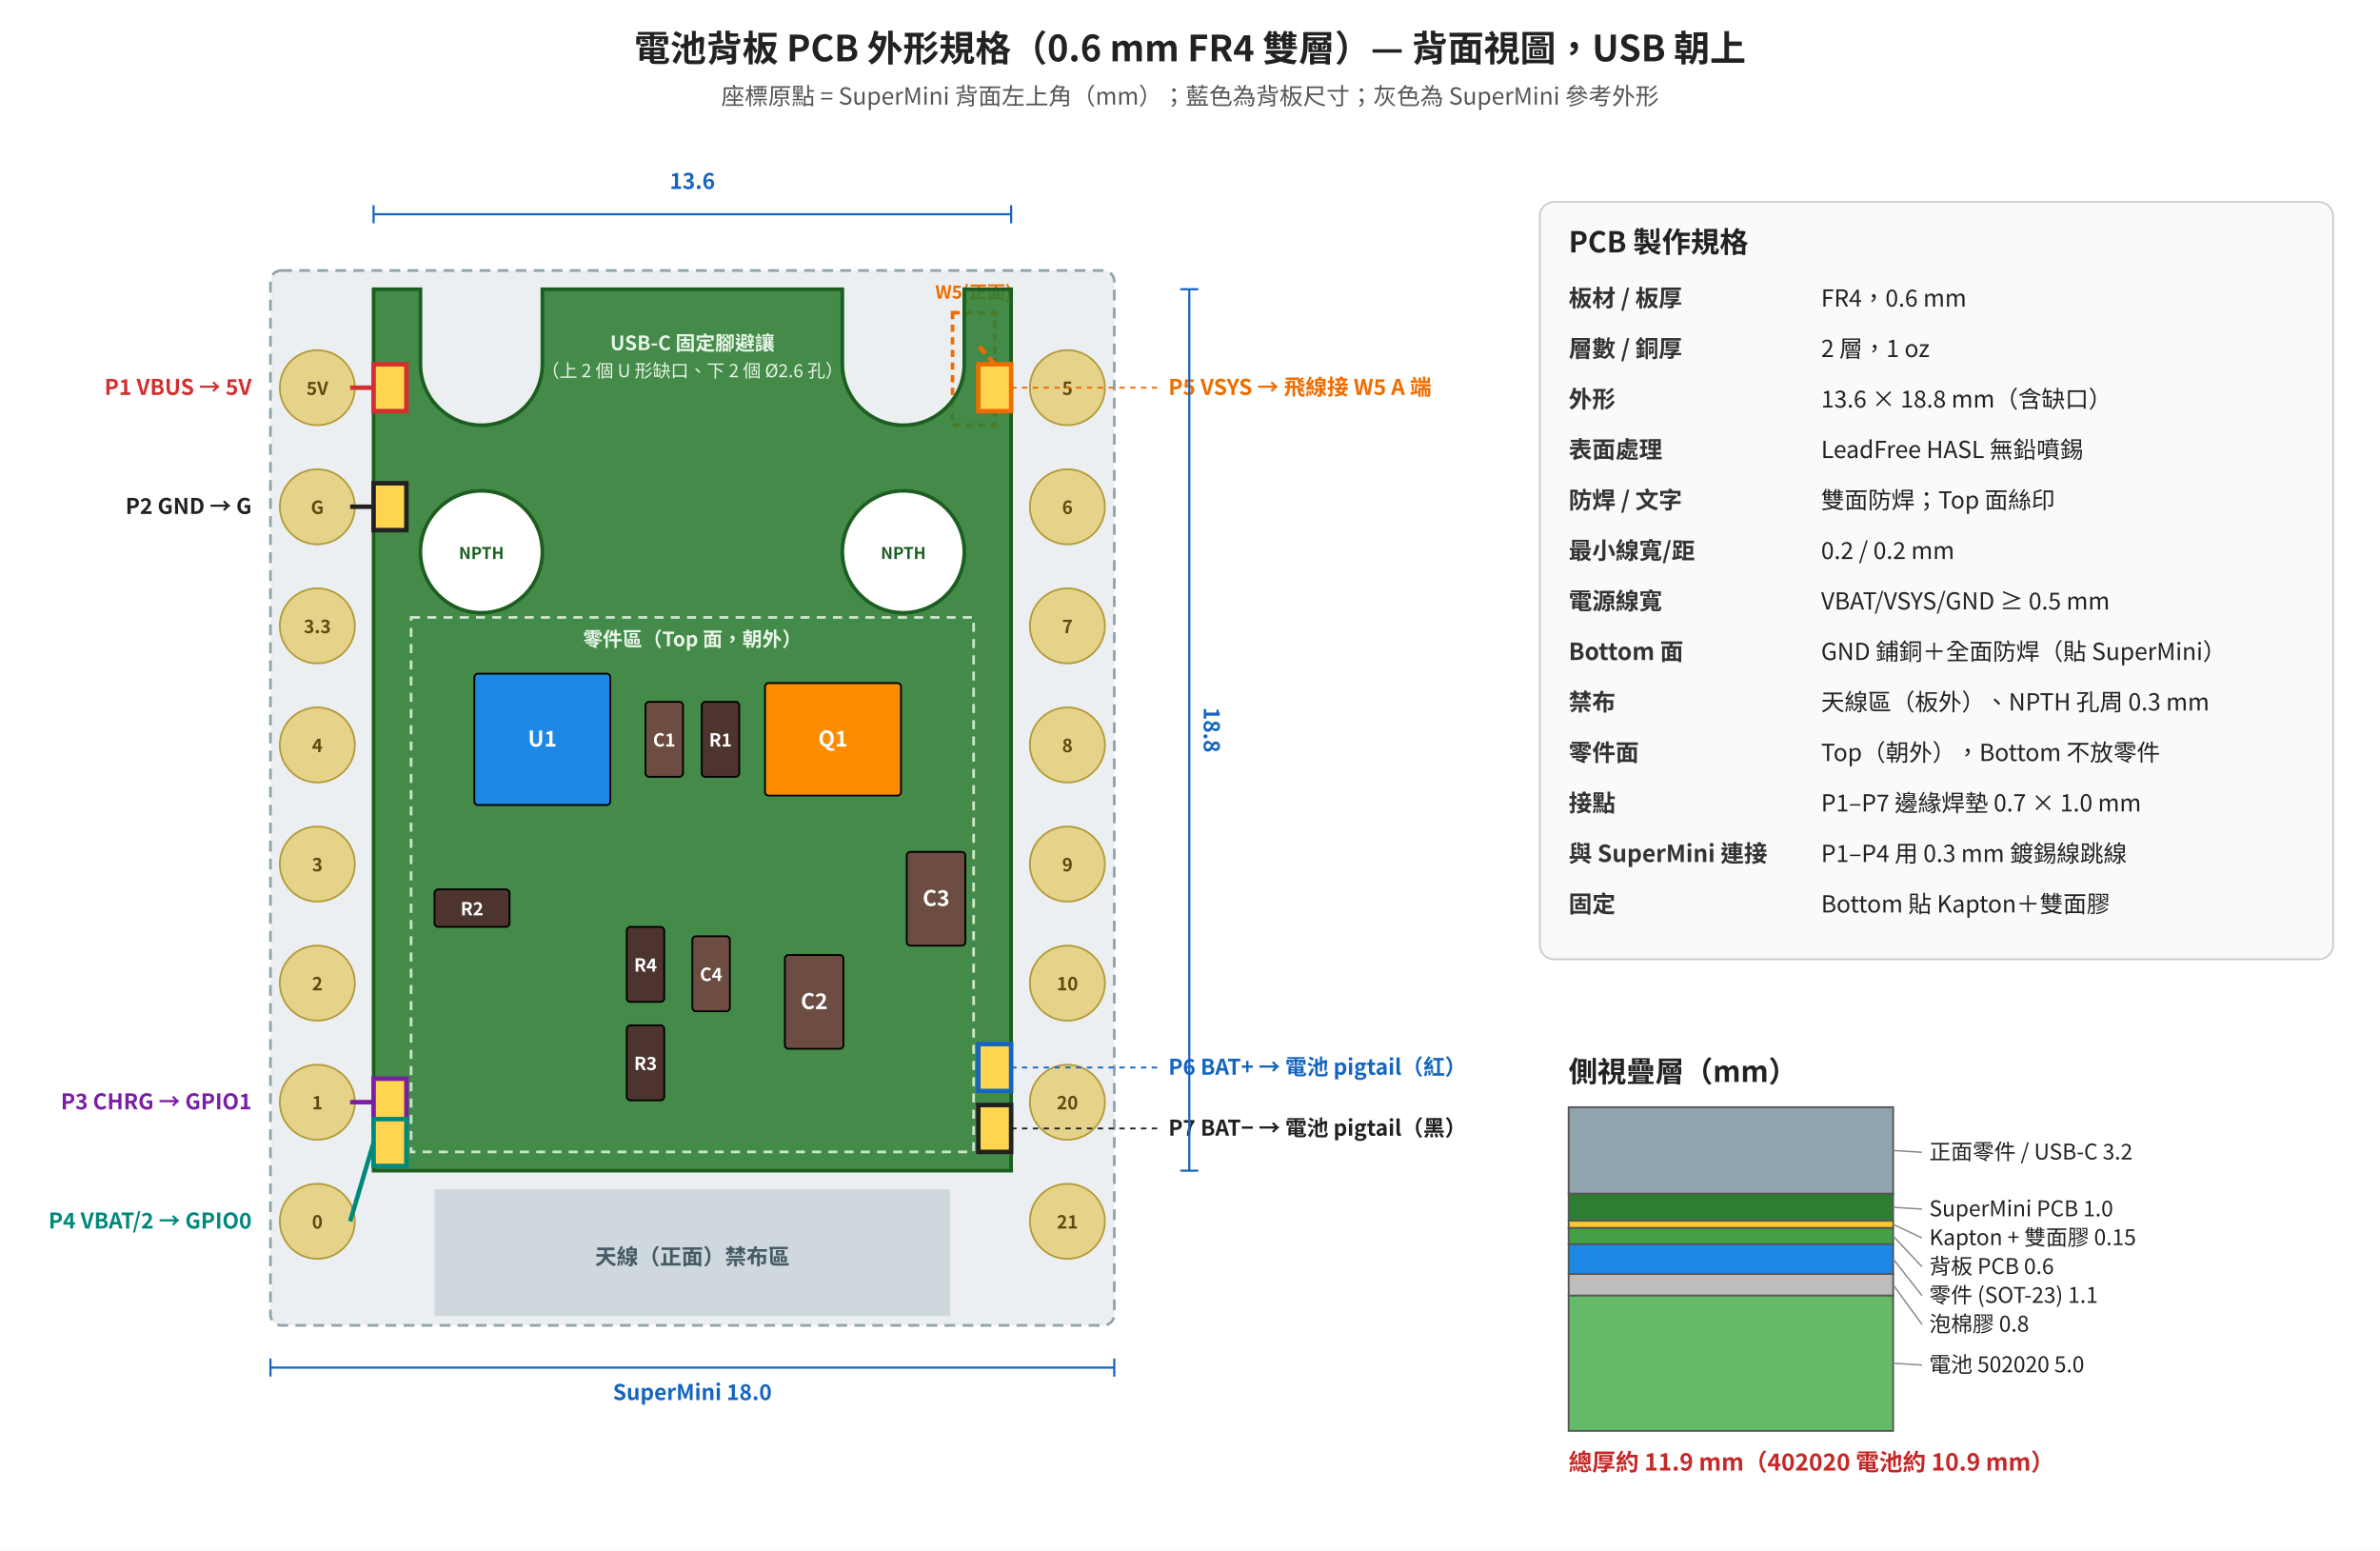
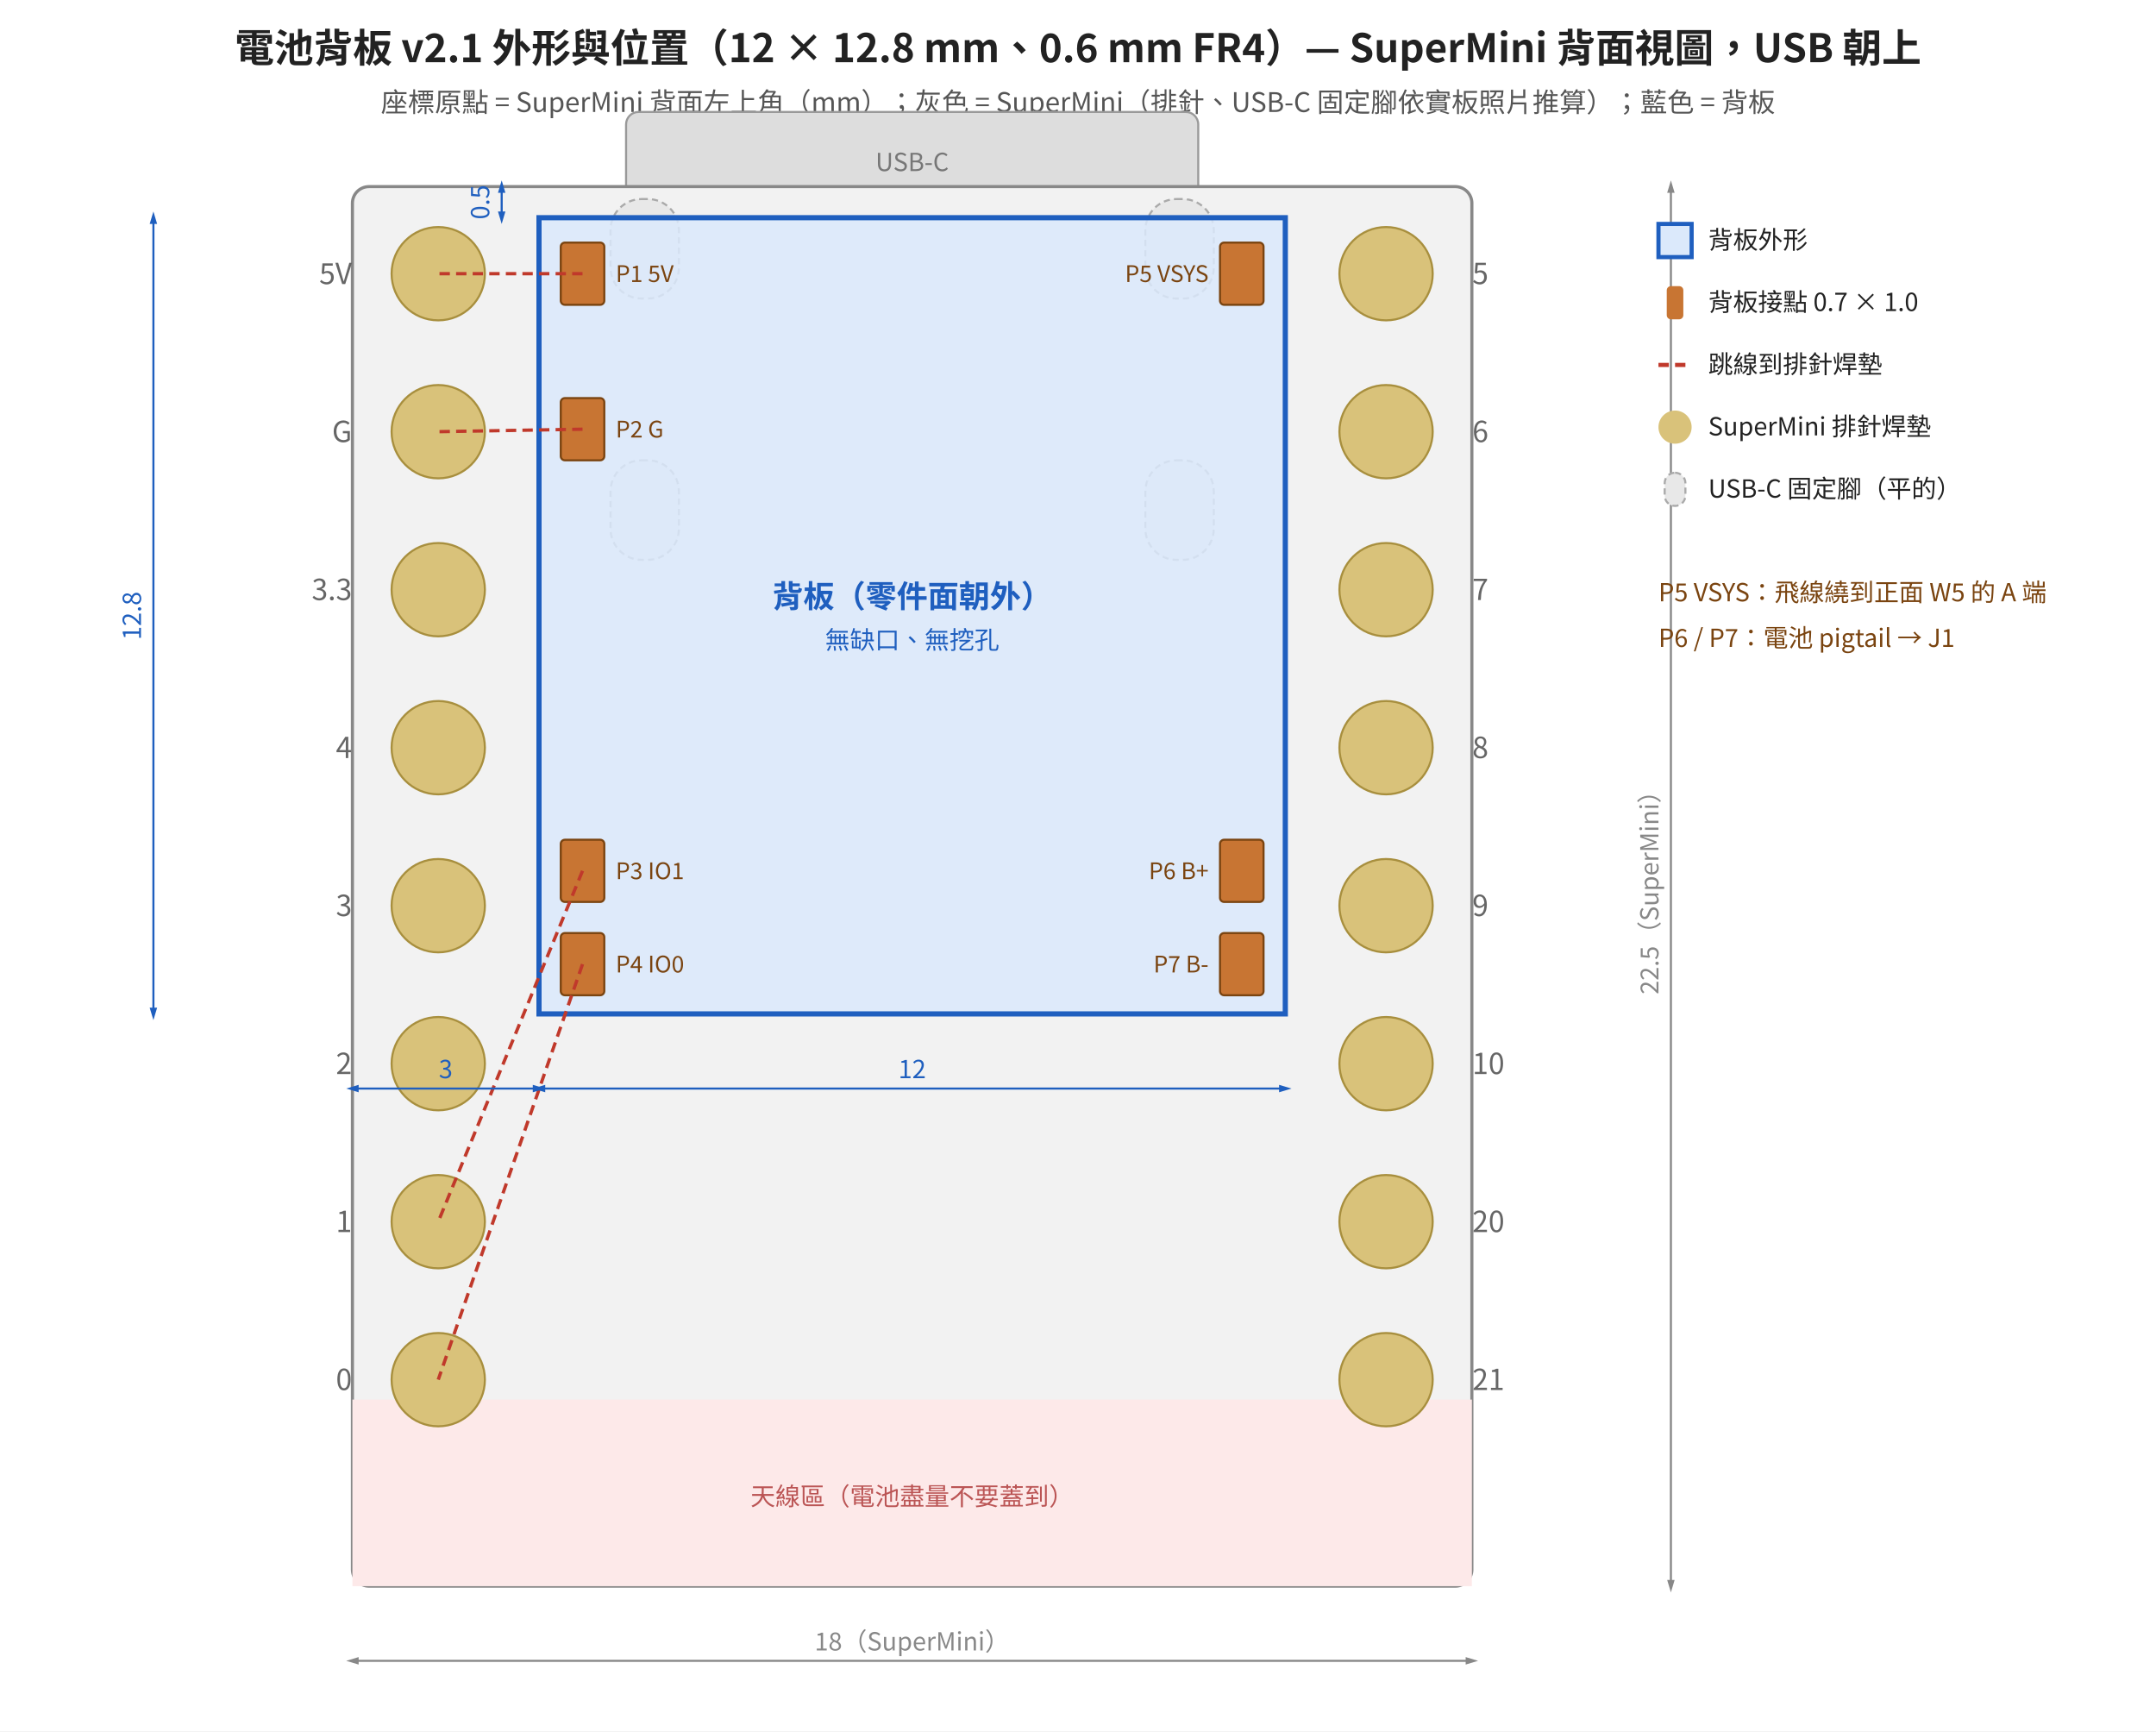
- <svg xmlns="http://www.w3.org/2000/svg" width="1320" height="860" viewBox="0 0 1320 860" font-family="Microsoft JhengHei, PingFang TC, Noto Sans CJK TC, sans-serif">
-   <rect width="1320" height="860" fill="#fff" />
-   <text x="660.0" y="34.0" font-size="20" text-anchor="middle" fill="#222" font-weight="bold">電池背板 PCB 外形規格（0.6 mm FR4 雙層）— 背面視圖，USB 朝上</text>
-   <text x="660.0" y="58.0" font-size="13" text-anchor="middle" fill="#555">座標原點 = SuperMini 背面左上角（mm）；藍色為背板尺寸；灰色為 SuperMini 參考外形</text>
-   <rect x="150.0" y="150.0" width="468.0" height="585.0" rx="6" fill="#eceff1" stroke="#90a4ae" stroke-width="1.5" stroke-dasharray="6,4" />
-   <circle cx="176.0" cy="215.0" r="20.8" fill="#e6d38a" stroke="#b39b3a" />
-   <text x="176.0" y="219.0" font-size="10" text-anchor="middle" fill="#5d4a10" font-weight="bold">5V</text>
-   <circle cx="176.0" cy="281.04" r="20.8" fill="#e6d38a" stroke="#b39b3a" />
-   <text x="176.0" y="285.0" font-size="10" text-anchor="middle" fill="#5d4a10" font-weight="bold">G</text>
-   <circle cx="176.0" cy="347.08" r="20.8" fill="#e6d38a" stroke="#b39b3a" />
-   <text x="176.0" y="351.1" font-size="10" text-anchor="middle" fill="#5d4a10" font-weight="bold">3.3</text>
-   <circle cx="176.0" cy="413.12" r="20.8" fill="#e6d38a" stroke="#b39b3a" />
-   <text x="176.0" y="417.1" font-size="10" text-anchor="middle" fill="#5d4a10" font-weight="bold">4</text>
-   <circle cx="176.0" cy="479.16" r="20.8" fill="#e6d38a" stroke="#b39b3a" />
-   <text x="176.0" y="483.2" font-size="10" text-anchor="middle" fill="#5d4a10" font-weight="bold">3</text>
-   <circle cx="176.0" cy="545.2" r="20.8" fill="#e6d38a" stroke="#b39b3a" />
-   <text x="176.0" y="549.2" font-size="10" text-anchor="middle" fill="#5d4a10" font-weight="bold">2</text>
-   <circle cx="176.0" cy="611.24" r="20.8" fill="#e6d38a" stroke="#b39b3a" />
-   <text x="176.0" y="615.2" font-size="10" text-anchor="middle" fill="#5d4a10" font-weight="bold">1</text>
-   <circle cx="176.0" cy="677.28" r="20.8" fill="#e6d38a" stroke="#b39b3a" />
-   <text x="176.0" y="681.3" font-size="10" text-anchor="middle" fill="#5d4a10" font-weight="bold">0</text>
-   <circle cx="592.0" cy="215.0" r="20.8" fill="#e6d38a" stroke="#b39b3a" />
-   <text x="592.0" y="219.0" font-size="10" text-anchor="middle" fill="#5d4a10" font-weight="bold">5</text>
-   <circle cx="592.0" cy="281.04" r="20.8" fill="#e6d38a" stroke="#b39b3a" />
-   <text x="592.0" y="285.0" font-size="10" text-anchor="middle" fill="#5d4a10" font-weight="bold">6</text>
-   <circle cx="592.0" cy="347.08" r="20.8" fill="#e6d38a" stroke="#b39b3a" />
-   <text x="592.0" y="351.1" font-size="10" text-anchor="middle" fill="#5d4a10" font-weight="bold">7</text>
-   <circle cx="592.0" cy="413.12" r="20.8" fill="#e6d38a" stroke="#b39b3a" />
-   <text x="592.0" y="417.1" font-size="10" text-anchor="middle" fill="#5d4a10" font-weight="bold">8</text>
-   <circle cx="592.0" cy="479.16" r="20.8" fill="#e6d38a" stroke="#b39b3a" />
-   <text x="592.0" y="483.2" font-size="10" text-anchor="middle" fill="#5d4a10" font-weight="bold">9</text>
-   <circle cx="592.0" cy="545.2" r="20.8" fill="#e6d38a" stroke="#b39b3a" />
-   <text x="592.0" y="549.2" font-size="10" text-anchor="middle" fill="#5d4a10" font-weight="bold">10</text>
-   <circle cx="592.0" cy="611.24" r="20.8" fill="#e6d38a" stroke="#b39b3a" />
-   <text x="592.0" y="615.2" font-size="10" text-anchor="middle" fill="#5d4a10" font-weight="bold">20</text>
-   <circle cx="592.0" cy="677.28" r="20.8" fill="#e6d38a" stroke="#b39b3a" />
-   <text x="592.0" y="681.3" font-size="10" text-anchor="middle" fill="#5d4a10" font-weight="bold">21</text>
-   <rect x="241.0" y="659.6" width="286.0" height="70.2" fill="#cfd8dc" />
-   <text x="384.0" y="701.2" font-size="12" text-anchor="middle" fill="#455a64" font-weight="bold">天線（正面）禁布區</text>
-   <rect x="528.3" y="173.4" width="23.4" height="62.4" fill="none" stroke="#ef6c00" stroke-width="2" stroke-dasharray="4,3" />
-   <text x="540.0" y="165.6" font-size="10" text-anchor="middle" fill="#ef6c00" font-weight="bold">W5(正面)</text>
-   <path d="M 207.2 160.4 L 233.2 160.4 L 233.2 202.0 A 33.8 33.8 0 0 0 300.8 202.0 L 300.8 160.4 L 467.2 160.4 L 467.2 202.0 A 33.8 33.8 0 0 0 534.8 202.0 L 534.8 160.4 L 560.8 160.4 L 560.8 649.2 L 207.2 649.2 Z" fill="#2e7d32" fill-opacity="0.88" stroke="#1b5e20" stroke-width="2" />
-   <circle cx="267.0" cy="306.0" r="33.8" fill="#fff" stroke="#1b5e20" stroke-width="2" />
-   <text x="267.0" y="310.0" font-size="9" text-anchor="middle" fill="#1b5e20" font-weight="bold">NPTH</text>
-   <circle cx="501.0" cy="306.0" r="33.8" fill="#fff" stroke="#1b5e20" stroke-width="2" />
-   <text x="501.0" y="310.0" font-size="9" text-anchor="middle" fill="#1b5e20" font-weight="bold">NPTH</text>
-   <text x="384.0" y="194.2" font-size="11" text-anchor="middle" fill="#e8f5e9" font-weight="bold">USB-C 固定腳避讓</text>
-   <text x="384.0" y="209.2" font-size="10" text-anchor="middle" fill="#e8f5e9">（上 2 個 U 形缺口、下 2 個 Ø2.6 孔）</text>
-   <rect x="228.0" y="342.4" width="312.0" height="296.4" fill="none" stroke="#c8e6c9" stroke-width="1.5" stroke-dasharray="5,4" />
-   <text x="384.0" y="358.4" font-size="11" text-anchor="middle" fill="#e8f5e9" font-weight="bold">零件區（Top 面，朝外）</text>
-   <rect x="263.1" y="373.6" width="75.4" height="72.8" rx="2" fill="#1e88e5" stroke="#000" stroke-width="1" />
-   <text x="300.8" y="414.0" font-size="12" text-anchor="middle" fill="#fff" font-weight="bold">U1</text>
-   <rect x="424.3" y="378.8" width="75.4" height="62.4" rx="2" fill="#fb8c00" stroke="#000" stroke-width="1" />
-   <text x="462.0" y="414.0" font-size="12" text-anchor="middle" fill="#fff" font-weight="bold">Q1</text>
-   <rect x="358.0" y="389.2" width="20.8" height="41.6" rx="2" fill="#6d4c41" stroke="#000" stroke-width="1" />
-   <text x="368.4" y="414.0" font-size="10" text-anchor="middle" fill="#fff" font-weight="bold">C1</text>
-   <rect x="389.2" y="389.2" width="20.8" height="41.6" rx="2" fill="#4e342e" stroke="#000" stroke-width="1" />
-   <text x="399.6" y="414.0" font-size="10" text-anchor="middle" fill="#fff" font-weight="bold">R1</text>
-   <rect x="241.0" y="493.2" width="41.6" height="20.8" rx="2" fill="#4e342e" stroke="#000" stroke-width="1" />
-   <text x="261.8" y="507.6" font-size="10" text-anchor="middle" fill="#fff" font-weight="bold">R2</text>
-   <rect x="502.9" y="472.4" width="32.5" height="52.0" rx="2" fill="#6d4c41" stroke="#000" stroke-width="1" />
-   <text x="519.2" y="502.4" font-size="12" text-anchor="middle" fill="#fff" font-weight="bold">C3</text>
-   <rect x="347.6" y="514.0" width="20.8" height="41.6" rx="2" fill="#4e342e" stroke="#000" stroke-width="1" />
-   <text x="358.0" y="538.8" font-size="10" text-anchor="middle" fill="#fff" font-weight="bold">R4</text>
-   <rect x="347.6" y="568.6" width="20.8" height="41.6" rx="2" fill="#4e342e" stroke="#000" stroke-width="1" />
-   <text x="358.0" y="593.4" font-size="10" text-anchor="middle" fill="#fff" font-weight="bold">R3</text>
-   <rect x="384.0" y="519.2" width="20.8" height="41.6" rx="2" fill="#6d4c41" stroke="#000" stroke-width="1" />
-   <text x="394.4" y="544.0" font-size="10" text-anchor="middle" fill="#fff" font-weight="bold">C4</text>
-   <rect x="435.3" y="529.6" width="32.5" height="52.0" rx="2" fill="#6d4c41" stroke="#000" stroke-width="1" />
-   <text x="451.6" y="559.6" font-size="12" text-anchor="middle" fill="#fff" font-weight="bold">C2</text>
-   <line x1="194.2" y1="215.0" x2="207.2" y2="215.0" stroke="#d32f2f" stroke-width="2.5" />
-   <line x1="194.2" y1="281.0" x2="207.2" y2="281.0" stroke="#212121" stroke-width="2.5" />
-   <line x1="194.2" y1="611.2" x2="207.2" y2="611.2" stroke="#7b1fa2" stroke-width="2.5" />
-   <line x1="194.2" y1="677.3" x2="207.2" y2="633.6" stroke="#00897b" stroke-width="2.5" />
-   <rect x="207.2" y="202.0" width="18.2" height="26.0" fill="#ffd54f" stroke="#d32f2f" stroke-width="2.5" />
-   <text x="197.3" y="219.0" font-size="12" text-anchor="end" fill="#d32f2f" font-weight="bold" />
-   <rect x="207.2" y="268.0" width="18.2" height="26.0" fill="#ffd54f" stroke="#212121" stroke-width="2.5" />
-   <text x="197.3" y="285.0" font-size="12" text-anchor="end" fill="#212121" font-weight="bold" />
-   <rect x="207.2" y="598.2" width="18.2" height="26.0" fill="#ffd54f" stroke="#7b1fa2" stroke-width="2.5" />
-   <text x="197.3" y="615.2" font-size="12" text-anchor="end" fill="#7b1fa2" font-weight="bold" />
-   <rect x="207.2" y="620.6" width="18.2" height="26.0" fill="#ffd54f" stroke="#00897b" stroke-width="2.5" />
-   <text x="197.3" y="637.6" font-size="12" text-anchor="end" fill="#00897b" font-weight="bold" />
-   <text x="139.6" y="219.0" font-size="12" text-anchor="end" fill="#d32f2f" font-weight="bold">P1 VBUS → 5V</text>
-   <text x="139.6" y="285.0" font-size="12" text-anchor="end" fill="#212121" font-weight="bold">P2 GND → G</text>
-   <text x="139.6" y="615.2" font-size="12" text-anchor="end" fill="#7b1fa2" font-weight="bold">P3 CHRG → GPIO1</text>
-   <text x="139.6" y="681.3" font-size="12" text-anchor="end" fill="#00897b" font-weight="bold">P4 VBAT/2 → GPIO0</text>
-   <rect x="542.6" y="202.0" width="18.2" height="26.0" fill="#ffd54f" stroke="#ef6c00" stroke-width="2.5" />
-   <text x="570.7" y="219.0" font-size="12" text-anchor="start" fill="#ef6c00" font-weight="bold" />
-   <line x1="551.7" y1="202.0" x2="542.6" y2="191.6" stroke="#ef6c00" stroke-width="2.5" stroke-dasharray="5,3" />
-   <rect x="542.6" y="579.0" width="18.2" height="26.0" fill="#ffd54f" stroke="#1565c0" stroke-width="2.5" />
-   <text x="570.7" y="596.0" font-size="12" text-anchor="start" fill="#1565c0" font-weight="bold" />
-   <rect x="542.6" y="612.8" width="18.2" height="26.0" fill="#ffd54f" stroke="#212121" stroke-width="2.5" />
-   <text x="570.7" y="629.8" font-size="12" text-anchor="start" fill="#212121" font-weight="bold" />
-   <text x="648.0" y="219.0" font-size="12" text-anchor="start" fill="#ef6c00" font-weight="bold">P5 VSYS → 飛線接 W5 A 端</text>
-   <text x="648.0" y="596.0" font-size="12" text-anchor="start" fill="#1565c0" font-weight="bold">P6 BAT+ → 電池 pigtail（紅）</text>
-   <text x="648.0" y="629.8" font-size="12" text-anchor="start" fill="#212121" font-weight="bold">P7 BAT− → 電池 pigtail（黑）</text>
-   <line x1="560.8" y1="592.0" x2="644.0" y2="592.0" stroke="#1565c0" stroke-width="1" stroke-dasharray="3,3" />
-   <line x1="560.8" y1="625.8" x2="644.0" y2="625.8" stroke="#212121" stroke-width="1" stroke-dasharray="3,3" />
-   <line x1="560.8" y1="215.0" x2="644.0" y2="215.0" stroke="#ef6c00" stroke-width="1" stroke-dasharray="3,3" />
-   <line x1="207.2" y1="118.8" x2="560.8" y2="118.8" stroke="#1565c0" stroke-width="1.2" />
-   <line x1="207.2" y1="113.8" x2="207.2" y2="123.8" stroke="#1565c0" stroke-width="1.2" />
-   <line x1="560.8" y1="113.8" x2="560.8" y2="123.8" stroke="#1565c0" stroke-width="1.2" />
-   <text x="384.0" y="104.8" font-size="12" text-anchor="middle" fill="#1565c0" font-weight="bold">13.6</text>
-   <line x1="150.0" y1="758.4" x2="618.0" y2="758.4" stroke="#1565c0" stroke-width="1.2" />
-   <line x1="150.0" y1="753.4" x2="150.0" y2="763.4" stroke="#1565c0" stroke-width="1.2" />
-   <line x1="618.0" y1="753.4" x2="618.0" y2="763.4" stroke="#1565c0" stroke-width="1.2" />
-   <text x="384.0" y="776.4" font-size="12" text-anchor="middle" fill="#1565c0" font-weight="bold">SuperMini 18.0</text>
-   <line x1="659.6" y1="160.4" x2="659.6" y2="649.2" stroke="#1565c0" stroke-width="1.2" />
-   <line x1="654.6" y1="160.4" x2="664.6" y2="160.4" stroke="#1565c0" stroke-width="1.2" />
-   <line x1="654.6" y1="649.2" x2="664.6" y2="649.2" stroke="#1565c0" stroke-width="1.2" />
-   <text x="667.6" y="404.8" font-size="12" fill="#1565c0" font-weight="bold" transform="rotate(90 667.6 404.8)" text-anchor="middle">18.8</text>
-   <rect x="854" y="112" width="440" height="420" rx="8" fill="#fafafa" stroke="#ccc" />
-   <text x="870.0" y="140.0" font-size="16" text-anchor="start" fill="#222" font-weight="bold">PCB 製作規格</text>
-   <text x="870.0" y="170.0" font-size="13" text-anchor="start" fill="#333" font-weight="bold">板材 / 板厚</text>
-   <text x="1010.0" y="170.0" font-size="13" text-anchor="start" fill="#222">FR4，0.6 mm</text>
-   <text x="870.0" y="198.0" font-size="13" text-anchor="start" fill="#333" font-weight="bold">層數 / 銅厚</text>
-   <text x="1010.0" y="198.0" font-size="13" text-anchor="start" fill="#222">2 層，1 oz</text>
-   <text x="870.0" y="226.0" font-size="13" text-anchor="start" fill="#333" font-weight="bold">外形</text>
-   <text x="1010.0" y="226.0" font-size="13" text-anchor="start" fill="#222">13.6 × 18.8 mm（含缺口）</text>
-   <text x="870.0" y="254.0" font-size="13" text-anchor="start" fill="#333" font-weight="bold">表面處理</text>
-   <text x="1010.0" y="254.0" font-size="13" text-anchor="start" fill="#222">LeadFree HASL 無鉛噴錫</text>
-   <text x="870.0" y="282.0" font-size="13" text-anchor="start" fill="#333" font-weight="bold">防焊 / 文字</text>
-   <text x="1010.0" y="282.0" font-size="13" text-anchor="start" fill="#222">雙面防焊；Top 面絲印</text>
-   <text x="870.0" y="310.0" font-size="13" text-anchor="start" fill="#333" font-weight="bold">最小線寬/距</text>
-   <text x="1010.0" y="310.0" font-size="13" text-anchor="start" fill="#222">0.2 / 0.2 mm</text>
-   <text x="870.0" y="338.0" font-size="13" text-anchor="start" fill="#333" font-weight="bold">電源線寬</text>
-   <text x="1010.0" y="338.0" font-size="13" text-anchor="start" fill="#222">VBAT/VSYS/GND ≥ 0.5 mm</text>
-   <text x="870.0" y="366.0" font-size="13" text-anchor="start" fill="#333" font-weight="bold">Bottom 面</text>
-   <text x="1010.0" y="366.0" font-size="13" text-anchor="start" fill="#222">GND 鋪銅＋全面防焊（貼 SuperMini）</text>
-   <text x="870.0" y="394.0" font-size="13" text-anchor="start" fill="#333" font-weight="bold">禁布</text>
-   <text x="1010.0" y="394.0" font-size="13" text-anchor="start" fill="#222">天線區（板外）、NPTH 孔周 0.3 mm</text>
-   <text x="870.0" y="422.0" font-size="13" text-anchor="start" fill="#333" font-weight="bold">零件面</text>
-   <text x="1010.0" y="422.0" font-size="13" text-anchor="start" fill="#222">Top（朝外），Bottom 不放零件</text>
-   <text x="870.0" y="450.0" font-size="13" text-anchor="start" fill="#333" font-weight="bold">接點</text>
-   <text x="1010.0" y="450.0" font-size="13" text-anchor="start" fill="#222">P1–P7 邊緣焊墊 0.7 × 1.0 mm</text>
-   <text x="870.0" y="478.0" font-size="13" text-anchor="start" fill="#333" font-weight="bold">與 SuperMini 連接</text>
-   <text x="1010.0" y="478.0" font-size="13" text-anchor="start" fill="#222">P1–P4 用 0.3 mm 鍍錫線跳線</text>
-   <text x="870.0" y="506.0" font-size="13" text-anchor="start" fill="#333" font-weight="bold">固定</text>
-   <text x="1010.0" y="506.0" font-size="13" text-anchor="start" fill="#222">Bottom 貼 Kapton＋雙面膠</text>
-   <text x="870.0" y="600.0" font-size="16" text-anchor="start" fill="#222" font-weight="bold">側視疊層（mm）</text>
-   <rect x="870" y="614" width="180" height="48.0" fill="#90a4ae" stroke="#555" />
-   <line x1="1050.0" y1="638.0" x2="1066.0" y2="639.0" stroke="#888" stroke-width="0.8" />
-   <text x="1070.0" y="643.0" font-size="12" text-anchor="start" fill="#222">正面零件 / USB-C  3.2</text>
-   <rect x="870" y="662.0" width="180" height="15.0" fill="#2e7d32" stroke="#555" />
-   <line x1="1050.0" y1="669.5" x2="1066.0" y2="670.5" stroke="#888" stroke-width="0.8" />
-   <text x="1070.0" y="674.5" font-size="12" text-anchor="start" fill="#222">SuperMini PCB  1.0</text>
-   <rect x="870" y="677.0" width="180" height="4" fill="#ffca28" stroke="#555" />
-   <line x1="1050.0" y1="679.0" x2="1066.0" y2="686.5" stroke="#888" stroke-width="0.8" />
-   <text x="1070.0" y="690.5" font-size="12" text-anchor="start" fill="#222">Kapton + 雙面膠  0.15</text>
-   <rect x="870" y="681.0" width="180" height="9.0" fill="#43a047" stroke="#555" />
-   <line x1="1050.0" y1="685.5" x2="1066.0" y2="702.5" stroke="#888" stroke-width="0.8" />
-   <text x="1070.0" y="706.5" font-size="12" text-anchor="start" fill="#222">背板 PCB  0.6</text>
-   <rect x="870" y="690.0" width="180" height="16.5" fill="#1e88e5" stroke="#555" />
-   <line x1="1050.0" y1="698.2" x2="1066.0" y2="718.5" stroke="#888" stroke-width="0.8" />
-   <text x="1070.0" y="722.5" font-size="12" text-anchor="start" fill="#222">零件 (SOT-23)  1.1</text>
-   <rect x="870" y="706.5" width="180" height="12.0" fill="#bdbdbd" stroke="#555" />
-   <line x1="1050.0" y1="712.5" x2="1066.0" y2="734.5" stroke="#888" stroke-width="0.8" />
-   <text x="1070.0" y="738.5" font-size="12" text-anchor="start" fill="#222">泡棉膠  0.8</text>
-   <rect x="870" y="718.5" width="180" height="75.0" fill="#66bb6a" stroke="#555" />
-   <line x1="1050.0" y1="756.0" x2="1066.0" y2="757.0" stroke="#888" stroke-width="0.8" />
-   <text x="1070.0" y="761.0" font-size="12" text-anchor="start" fill="#222">電池 502020  5.0</text>
-   <text x="870.0" y="815.5" font-size="13" text-anchor="start" fill="#c62828" font-weight="bold">總厚約 11.9 mm（402020 電池約 10.9 mm）</text>
+ <svg xmlns="http://www.w3.org/2000/svg" width="1040" height="835" viewBox="0 0 1040 835" font-family="Microsoft JhengHei, PingFang TC, Noto Sans CJK TC, sans-serif">
+   <defs>
+     <marker id="a" viewBox="0 0 10 10" refX="5" refY="5" markerWidth="6" markerHeight="6" orient="auto-start-reverse">
+       <path d="M0,2 L10,5 L0,8 z" fill="context-stroke" />
+     </marker>
+   </defs>
+   <rect width="1040" height="835" fill="#fff" />
+   <text x="520.0" y="30.0" font-size="19" text-anchor="middle" fill="#222" font-weight="bold">電池背板 v2.1 外形與位置（12 × 12.8 mm、0.6 mm FR4）— SuperMini 背面視圖，USB 朝上</text>
+   <text x="520.0" y="54.0" font-size="13" text-anchor="middle" fill="#555">座標原點 = SuperMini 背面左上角（mm）；灰色 = SuperMini（排針、USB-C 固定腳依實板照片推算）；藍色 = 背板</text>
+   <rect x="302.0" y="54.0" width="276.0" height="42.0" rx="6" fill="#ddd" stroke="#999" />
+   <text x="440.0" y="82.5" font-size="12" text-anchor="middle" fill="#777">USB-C</text>
+   <rect x="170" y="90" width="540.0" height="675.0" rx="8" fill="#f2f2f2" stroke="#888" stroke-width="1.5" />
+   <rect x="170" y="675.0" width="540.0" height="90" fill="#fde9e9" stroke="none" />
+   <text x="440.0" y="726.0" font-size="12" text-anchor="middle" fill="#b55">天線區（電池盡量不要蓋到）</text>
+   <rect x="294.5" y="96.0" width="33.0" height="48.0" rx="15" fill="#e8e8e8" stroke="#aaa" stroke-dasharray="3 2" />
+   <rect x="552.5" y="96.0" width="33.0" height="48.0" rx="15" fill="#e8e8e8" stroke="#aaa" stroke-dasharray="3 2" />
+   <rect x="294.5" y="222.0" width="33.0" height="48.0" rx="15" fill="#e8e8e8" stroke="#aaa" stroke-dasharray="3 2" />
+   <rect x="552.5" y="222.0" width="33.0" height="48.0" rx="15" fill="#e8e8e8" stroke="#aaa" stroke-dasharray="3 2" />
+   <circle cx="211.4" cy="132.0" r="22.5" fill="#d9c27a" stroke="#a88f3e" />
+   <text x="169.8" y="137.0" font-size="14" text-anchor="end" fill="#666">5V</text>
+   <circle cx="668.6" cy="132.0" r="22.5" fill="#d9c27a" stroke="#a88f3e" />
+   <text x="710.2" y="137.0" font-size="14" text-anchor="start" fill="#666">5</text>
+   <circle cx="211.4" cy="208.2" r="22.5" fill="#d9c27a" stroke="#a88f3e" />
+   <text x="169.8" y="213.2" font-size="14" text-anchor="end" fill="#666">G</text>
+   <circle cx="668.6" cy="208.2" r="22.5" fill="#d9c27a" stroke="#a88f3e" />
+   <text x="710.2" y="213.2" font-size="14" text-anchor="start" fill="#666">6</text>
+   <circle cx="211.4" cy="284.4" r="22.5" fill="#d9c27a" stroke="#a88f3e" />
+   <text x="169.8" y="289.4" font-size="14" text-anchor="end" fill="#666">3.3</text>
+   <circle cx="668.6" cy="284.4" r="22.5" fill="#d9c27a" stroke="#a88f3e" />
+   <text x="710.2" y="289.4" font-size="14" text-anchor="start" fill="#666">7</text>
+   <circle cx="211.4" cy="360.6" r="22.5" fill="#d9c27a" stroke="#a88f3e" />
+   <text x="169.8" y="365.6" font-size="14" text-anchor="end" fill="#666">4</text>
+   <circle cx="668.6" cy="360.6" r="22.5" fill="#d9c27a" stroke="#a88f3e" />
+   <text x="710.2" y="365.6" font-size="14" text-anchor="start" fill="#666">8</text>
+   <circle cx="211.4" cy="436.8" r="22.5" fill="#d9c27a" stroke="#a88f3e" />
+   <text x="169.8" y="441.8" font-size="14" text-anchor="end" fill="#666">3</text>
+   <circle cx="668.6" cy="436.8" r="22.5" fill="#d9c27a" stroke="#a88f3e" />
+   <text x="710.2" y="441.8" font-size="14" text-anchor="start" fill="#666">9</text>
+   <circle cx="211.4" cy="513.0" r="22.5" fill="#d9c27a" stroke="#a88f3e" />
+   <text x="169.8" y="518.0" font-size="14" text-anchor="end" fill="#666">2</text>
+   <circle cx="668.6" cy="513.0" r="22.5" fill="#d9c27a" stroke="#a88f3e" />
+   <text x="710.2" y="518.0" font-size="14" text-anchor="start" fill="#666">10</text>
+   <circle cx="211.4" cy="589.2" r="22.5" fill="#d9c27a" stroke="#a88f3e" />
+   <text x="169.8" y="594.2" font-size="14" text-anchor="end" fill="#666">1</text>
+   <circle cx="668.6" cy="589.2" r="22.5" fill="#d9c27a" stroke="#a88f3e" />
+   <text x="710.2" y="594.2" font-size="14" text-anchor="start" fill="#666">20</text>
+   <circle cx="211.4" cy="665.4" r="22.5" fill="#d9c27a" stroke="#a88f3e" />
+   <text x="169.8" y="670.4" font-size="14" text-anchor="end" fill="#666">0</text>
+   <circle cx="668.6" cy="665.4" r="22.5" fill="#d9c27a" stroke="#a88f3e" />
+   <text x="710.2" y="670.4" font-size="14" text-anchor="start" fill="#666">21</text>
+   <rect x="260.0" y="105.0" width="360.0" height="384.0" fill="#dbe9fb" stroke="#1f5fbf" stroke-width="2.5" fill-opacity="0.85" />
+   <text x="440.0" y="293.0" font-size="15" text-anchor="middle" fill="#1f5fbf" font-weight="bold">背板（零件面朝外）</text>
+   <text x="440.0" y="313.0" font-size="12" text-anchor="middle" fill="#1f5fbf">無缺口、無挖孔</text>
+   <rect x="270.5" y="117.0" width="21.0" height="30.0" rx="2" fill="#c87533" stroke="#7a4410" />
+   <text x="297.0" y="136.0" font-size="11" text-anchor="start" fill="#7a4410">P1 5V</text>
+   <line x1="281.0" y1="132.0" x2="211.4" y2="132.0" stroke="#c0392b" stroke-width="1.6" stroke-dasharray="5 3" />
+   <rect x="270.5" y="192.0" width="21.0" height="30.0" rx="2" fill="#c87533" stroke="#7a4410" />
+   <text x="297.0" y="211.0" font-size="11" text-anchor="start" fill="#7a4410">P2 G</text>
+   <line x1="281.0" y1="207.0" x2="211.4" y2="208.2" stroke="#c0392b" stroke-width="1.6" stroke-dasharray="5 3" />
+   <rect x="270.5" y="405.0" width="21.0" height="30.0" rx="2" fill="#c87533" stroke="#7a4410" />
+   <text x="297.0" y="424.0" font-size="11" text-anchor="start" fill="#7a4410">P3 IO1</text>
+   <line x1="281.0" y1="420.0" x2="211.4" y2="589.2" stroke="#c0392b" stroke-width="1.6" stroke-dasharray="5 3" />
+   <rect x="270.5" y="450.0" width="21.0" height="30.0" rx="2" fill="#c87533" stroke="#7a4410" />
+   <text x="297.0" y="469.0" font-size="11" text-anchor="start" fill="#7a4410">P4 IO0</text>
+   <line x1="281.0" y1="465.0" x2="211.4" y2="665.4" stroke="#c0392b" stroke-width="1.6" stroke-dasharray="5 3" />
+   <rect x="588.5" y="117.0" width="21.0" height="30.0" rx="2" fill="#c87533" stroke="#7a4410" />
+   <text x="583.0" y="136.0" font-size="11" text-anchor="end" fill="#7a4410">P5 VSYS</text>
+   <rect x="588.5" y="405.0" width="21.0" height="30.0" rx="2" fill="#c87533" stroke="#7a4410" />
+   <text x="583.0" y="424.0" font-size="11" text-anchor="end" fill="#7a4410">P6 B+</text>
+   <rect x="588.5" y="450.0" width="21.0" height="30.0" rx="2" fill="#c87533" stroke="#7a4410" />
+   <text x="583.0" y="469.0" font-size="11" text-anchor="end" fill="#7a4410">P7 B-</text>
+   <line x1="170.0" y1="525.0" x2="260.0" y2="525.0" stroke="#1f5fbf" stroke-width="1" marker-start="url(#a)" marker-end="url(#a)" />
+   <text x="215.0" y="520.0" font-size="12" text-anchor="middle" fill="#1f5fbf">3</text>
+   <line x1="260.0" y1="525.0" x2="620.0" y2="525.0" stroke="#1f5fbf" stroke-width="1" marker-start="url(#a)" marker-end="url(#a)" />
+   <text x="440.0" y="520.0" font-size="12" text-anchor="middle" fill="#1f5fbf">12</text>
+   <line x1="242.0" y1="90.0" x2="242.0" y2="105.0" stroke="#1f5fbf" stroke-width="1" marker-start="url(#a)" marker-end="url(#a)" />
+   <text x="236.0" y="97.5" font-size="12" text-anchor="middle" fill="#1f5fbf" transform="rotate(-90 236.0 97.5)">0.5</text>
+   <line x1="74.0" y1="105.0" x2="74.0" y2="489.0" stroke="#1f5fbf" stroke-width="1" marker-start="url(#a)" marker-end="url(#a)" />
+   <text x="68.0" y="297.0" font-size="12" text-anchor="middle" fill="#1f5fbf" transform="rotate(-90 68.0 297.0)">12.8</text>
+   <line x1="170.0" y1="801.0" x2="710.0" y2="801.0" stroke="#888" stroke-width="1" marker-start="url(#a)" marker-end="url(#a)" />
+   <text x="440.0" y="796.0" font-size="12" text-anchor="middle" fill="#888">18（SuperMini）</text>
+   <line x1="806.0" y1="90.0" x2="806.0" y2="765.0" stroke="#888" stroke-width="1" marker-start="url(#a)" marker-end="url(#a)" />
+   <text x="800.0" y="427.5" font-size="12" text-anchor="middle" fill="#888" transform="rotate(-90 800.0 427.5)">22.5（SuperMini）</text>
+   <g transform="translate(800.0,108.0)">
+     <rect width="16" height="16" fill="#dbe9fb" stroke="#1f5fbf" stroke-width="2" />
+   </g>
+   <text x="824.0" y="120.0" font-size="12" text-anchor="start" fill="#222">背板外形</text>
+   <g transform="translate(800.0,138.0)">
+     <rect x="4" width="8" height="16" rx="2" fill="#c87533" />
+   </g>
+   <text x="824.0" y="150.0" font-size="12" text-anchor="start" fill="#222">背板接點 0.7 × 1.0</text>
+   <g transform="translate(800.0,168.0)">
+     <line x1="0" y1="8" x2="16" y2="8" stroke="#c0392b" stroke-width="2" stroke-dasharray="5 3" />
+   </g>
+   <text x="824.0" y="180.0" font-size="12" text-anchor="start" fill="#222">跳線到排針焊墊</text>
+   <g transform="translate(800.0,198.0)">
+     <circle cx="8" cy="8" r="8" fill="#d9c27a" />
+   </g>
+   <text x="824.0" y="210.0" font-size="12" text-anchor="start" fill="#222">SuperMini 排針焊墊</text>
+   <g transform="translate(800.0,228.0)">
+     <rect x="3" width="10" height="16" rx="5" fill="#e8e8e8" stroke="#aaa" stroke-dasharray="3 2" />
+   </g>
+   <text x="824.0" y="240.0" font-size="12" text-anchor="start" fill="#222">USB-C 固定腳（平的）</text>
+   <text x="800.0" y="290.0" font-size="12" text-anchor="start" fill="#7a4410">P5 VSYS：飛線繞到正面 W5 的 A 端</text>
+   <text x="800.0" y="312.0" font-size="12" text-anchor="start" fill="#7a4410">P6 / P7：電池 pigtail → J1</text>
</svg>
